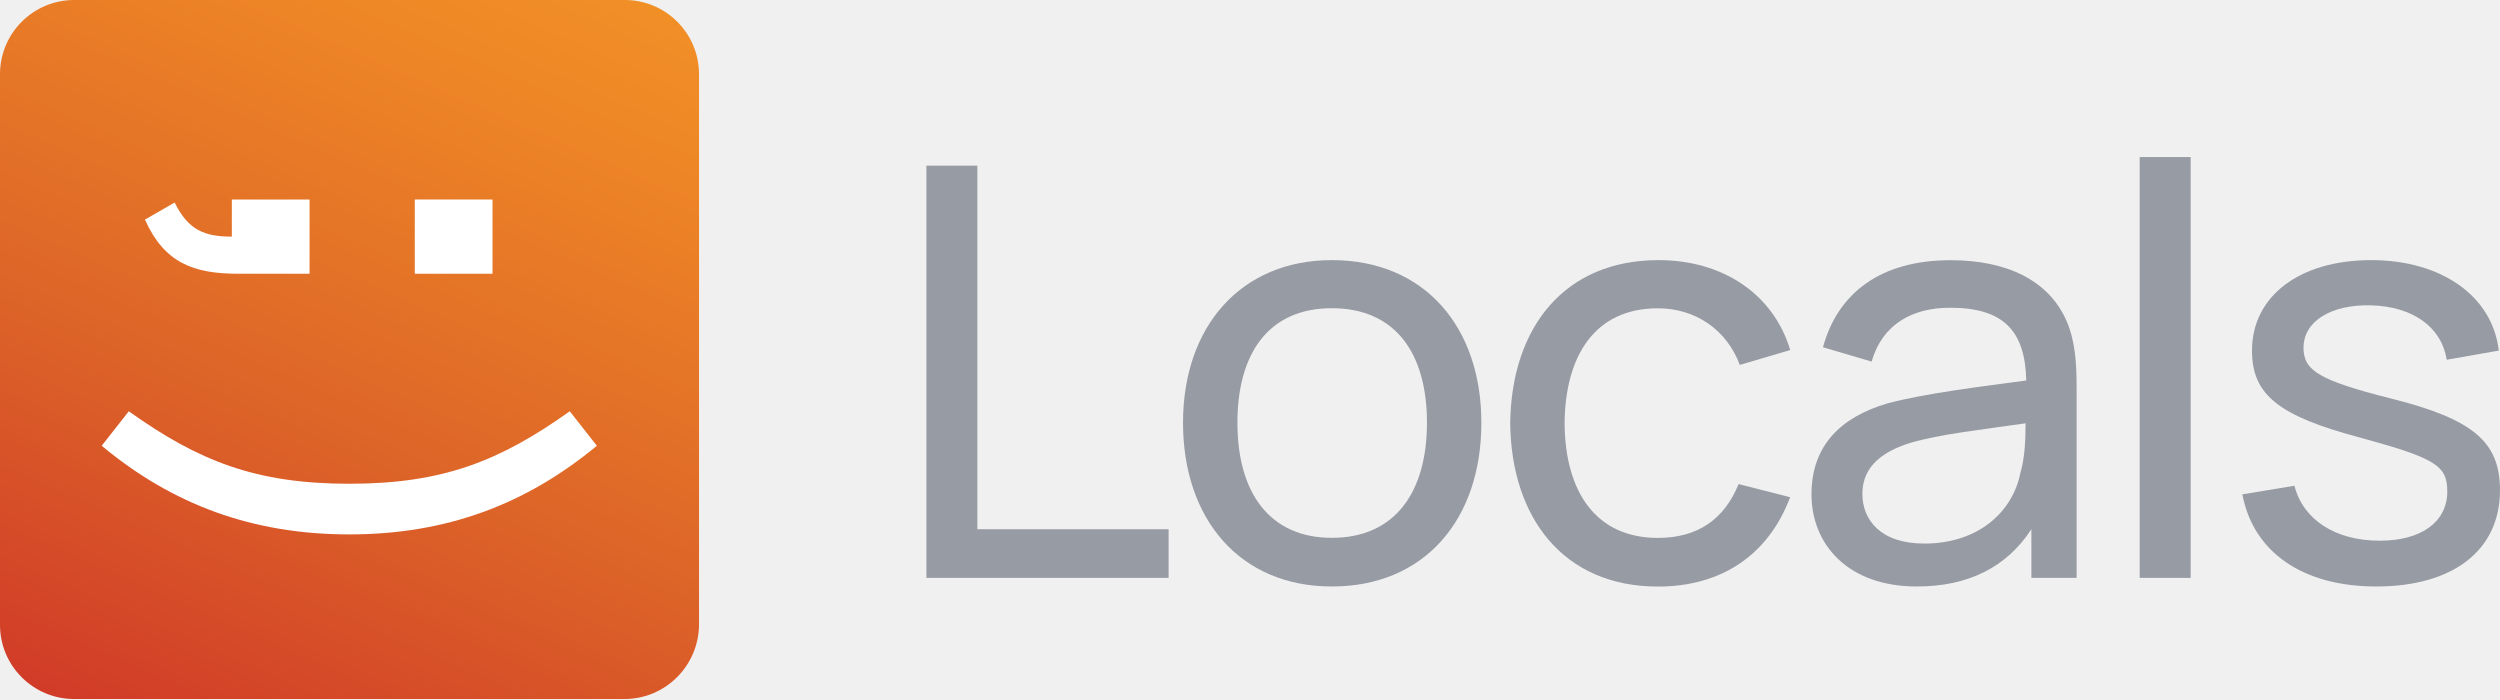
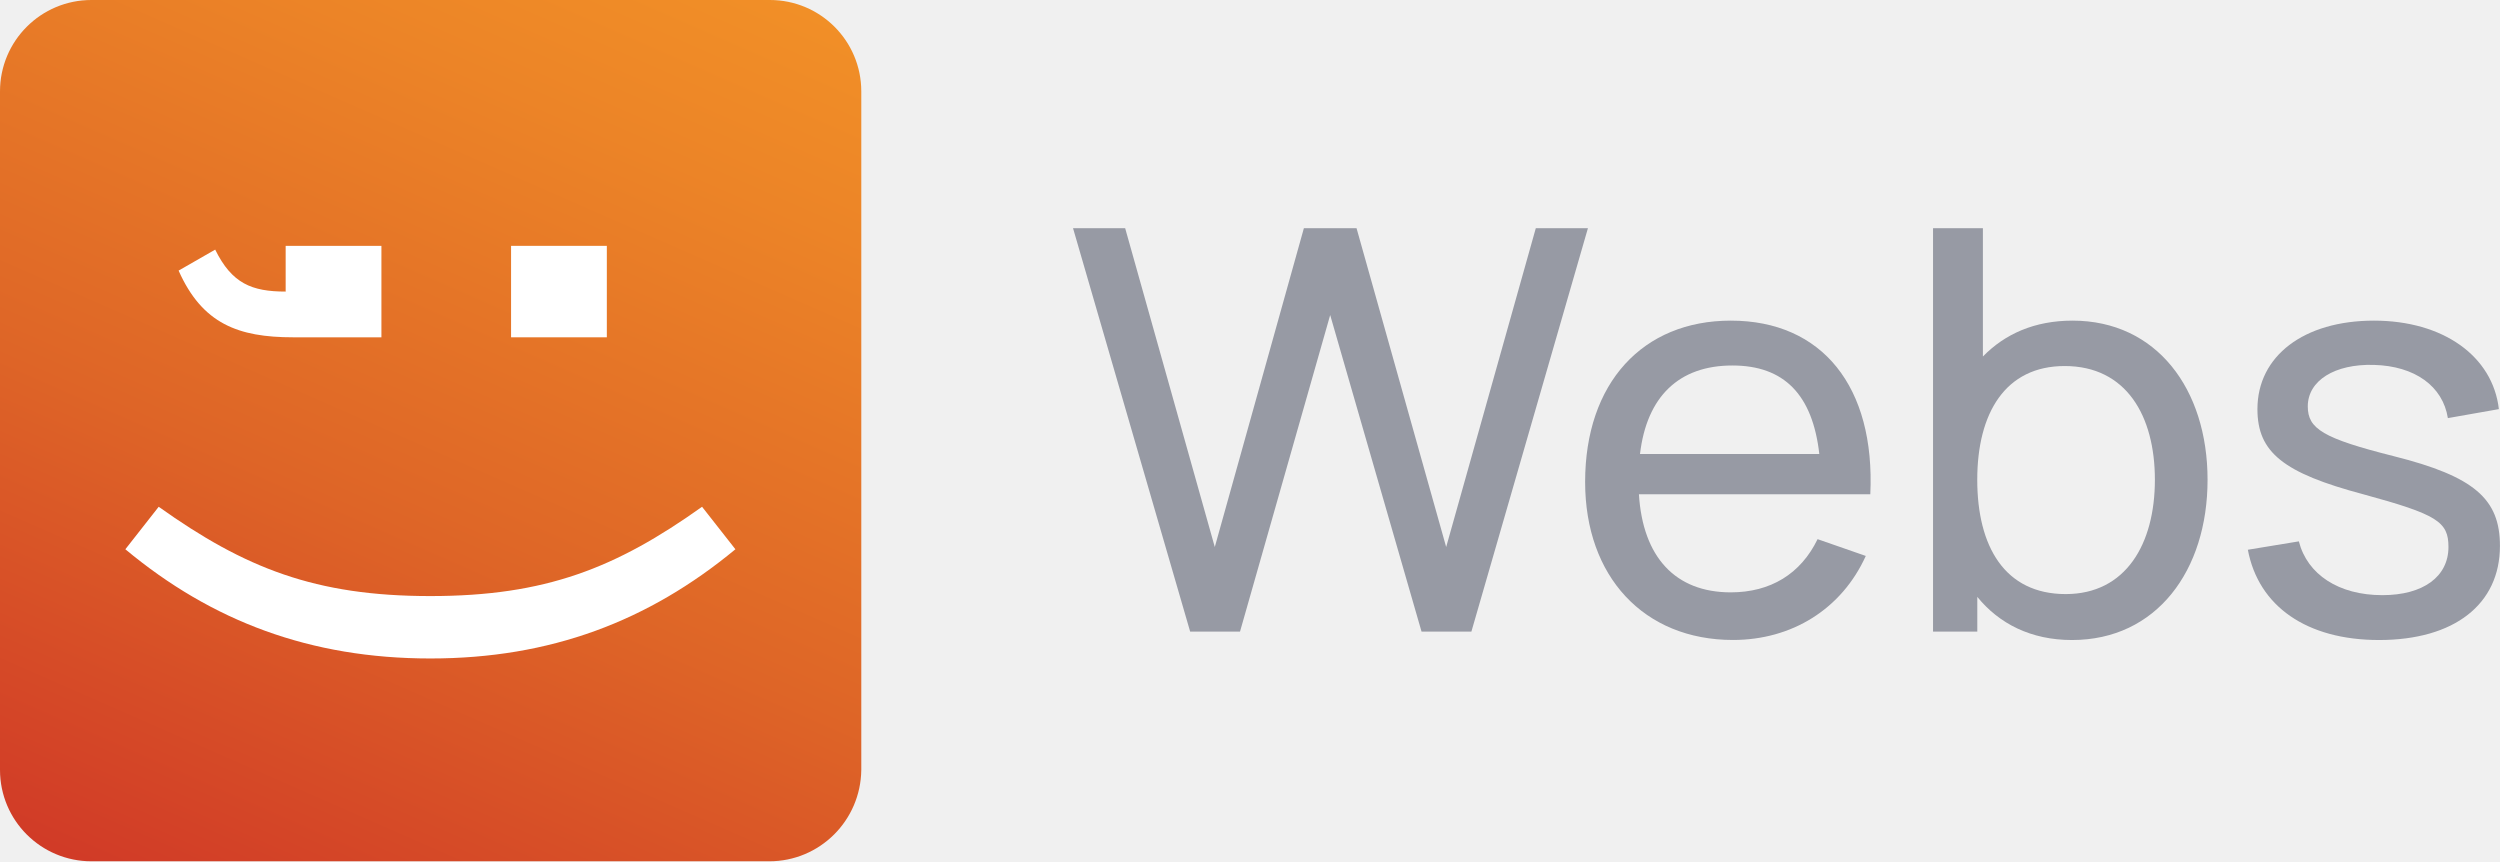
- <svg xmlns="http://www.w3.org/2000/svg" version="1.1" x="0px" y="0px" width="313.9px" height="87.77px" viewBox="0 0 313.9 87.77" style="enable-background:new 0 0 313.9 87.77;" xml:space="preserve">
+ <svg xmlns="http://www.w3.org/2000/svg" version="1.1" x="0px" y="0px" width="464.71px" height="160.1px" viewBox="0 0 464.71 160.1" style="enable-background:new 0 0 464.71 160.1;" xml:space="preserve">
  <style type="text/css">
	.st0{fill:url(#SVGID_1_);}
	.st1{fill:#FFFFFF;}
- 	.st2{fill:#979BA4;}
+ 	.st2{fill:#979AA4;}
	.st3{fill:url(#SVGID_2_);}
</style>
  <defs>
</defs>
  <g>
-     <linearGradient id="SVGID_1_" gradientUnits="userSpaceOnUse" x1="67.285" y1="466.632" x2="22.049" y2="363.715" gradientTransform="matrix(1 0 0 -1 0 457.2414)">
-       <stop offset="0" style="stop-color:#F29127" />
-       <stop offset="0.205" style="stop-color:#ED8426" />
-       <stop offset="0.604" style="stop-color:#DD6528" />
-       <stop offset="1" style="stop-color:#D13C28" />
-     </linearGradient>
-     <path class="st0" d="M78.4,87.77H9.32C4.17,87.77,0,83.6,0,78.45V9.32C0,4.17,4.17,0,9.32,0h69.13c5.15,0,9.32,4.17,9.32,9.32   v69.13C87.72,83.6,83.55,87.77,78.4,87.77z" />
    <g>
-       <path class="st1" d="M71.54,51.64l3.4,4.33C66.06,63.32,56.08,67.1,43.86,67.1S21.6,63.32,12.77,55.97l3.4-4.33    c8.77,6.25,15.95,9.1,27.69,9.1S62.77,57.89,71.54,51.64" />
-       <path class="st1" d="M29.11,25.05h9.76v9.32h-8.99c-5.59,0-9.26-1.37-11.68-6.8l3.73-2.14c1.7,3.45,3.73,4.28,7.18,4.28    L29.11,25.05L29.11,25.05z" />
-       <rect x="52.08" y="25.05" class="st1" width="9.76" height="9.32" />
+       <linearGradient id="SVGID_1_" gradientUnits="userSpaceOnUse" x1="122.734" y1="176.994" x2="40.22" y2="-10.737" gradientTransform="matrix(1 0 0 -1 0 159.8646)">
+         <stop offset="0" style="stop-color:#F29127" />
+         <stop offset="0.205" style="stop-color:#EC8427" />
+         <stop offset="0.604" style="stop-color:#DE6527" />
+         <stop offset="1" style="stop-color:#D13B27" />
+       </linearGradient>
+       <path class="st0" d="M143,160.1H17c-9.4,0-17-7.6-17-17V17C0,7.6,7.6,0,17,0h126.1c9.4,0,17,7.6,17,17v126.1    C160,152.5,152.4,160.1,143,160.1z" />
+       <g>
+         <path class="st1" d="M130.5,94.2l6.2,7.9c-16.2,13.4-34.4,20.3-56.7,20.3s-40.6-6.9-56.7-20.3l6.2-7.9     c16,11.4,29.1,16.6,50.5,16.6S114.5,105.6,130.5,94.2" />
+         <path class="st1" d="M53.1,45.7h17.8v17H54.5c-10.2,0-16.9-2.5-21.3-12.4l6.8-3.9c3.1,6.3,6.8,7.8,13.1,7.8L53.1,45.7L53.1,45.7z     " />
+         <rect x="95" y="45.7" class="st1" width="17.8" height="17" />
+       </g>
+     </g>
+     <g>
+       <path class="st2" d="M199.46,42.42h9.69l16.66,59.26l16.56-59.26h9.79l16.66,59.26l16.66-59.26h9.69l-21.66,74.98h-9.27    l-16.98-58.84L230.5,117.4h-9.27L199.46,42.42z" />
+       <path class="st2" d="M321.72,110.11c7.39,0,13.02-3.44,16.14-9.89l8.96,3.12c-4.48,9.89-13.75,15.62-24.68,15.62    c-16.56,0-27.49-11.77-27.49-29.37c0-18.43,10.73-29.99,27.08-29.99c16.98,0,26.87,12.29,25.93,32.28h-43.01    C305.37,103.55,311.41,110.11,321.72,110.11z M304.85,84.39h33.33c-1.25-11.04-6.56-16.45-16.14-16.45    C312.04,67.93,306.1,73.77,304.85,84.39z" />
+       <path class="st2" d="M410.35,89.18c0,16.87-9.48,29.79-25.2,29.79c-7.6,0-13.54-3.02-17.6-8.02v6.46h-8.23V42.42h9.27v23.85    c4.06-4.17,9.58-6.67,16.66-6.67C400.87,59.6,410.35,72.31,410.35,89.18z M400.56,89.18c0-11.87-5.31-21.14-16.77-21.14    c-11.04,0-16.25,8.75-16.25,21.14c0,12.39,5.1,21.25,16.45,21.25C395.14,110.42,400.56,101.15,400.56,89.18z" />
+       <path class="st2" d="M417.84,102.19l9.48-1.56c1.56,6.14,7.39,10,15.52,10c7.6,0,12.29-3.44,12.29-8.96    c0-4.69-2.08-6.04-15.83-9.79c-14.89-3.96-19.68-7.81-19.68-15.83c0-9.89,8.64-16.45,21.66-16.45c12.81,0,22.08,6.56,23.22,16.45    l-9.48,1.67c-0.94-5.94-6.14-9.69-13.75-9.89c-7.29-0.21-12.29,2.92-12.29,7.71c0,4.17,2.81,5.94,16.04,9.27    c14.89,3.75,19.68,7.92,19.68,16.66c0,10.83-8.44,17.5-22.49,17.5C428.78,118.96,419.82,112.71,417.84,102.19z" />
    </g>
  </g>
-   <g>
-     <path class="st2" d="M116.32,20.8h6.4v45.65h24.01v6.11h-30.41V20.8z" />
-     <path class="st2" d="M148.54,53.08c0-12.15,7.33-20.42,18.69-20.42c11.65,0,18.77,8.41,18.77,20.42c0,12.22-7.19,20.56-18.77,20.56   C155.66,73.64,148.54,65.16,148.54,53.08z M179.17,53.08c0-8.7-3.95-14.38-11.94-14.38c-8.12,0-11.86,5.89-11.86,14.38   c0,8.77,4.03,14.45,11.86,14.45C175.29,67.53,179.17,61.63,179.17,53.08z" />
-     <path class="st2" d="M189.62,53.15c0.15-12.15,6.9-20.49,18.62-20.49c8.13,0,14.45,4.31,16.54,11.29l-6.33,1.87   c-1.65-4.45-5.61-7.11-10.28-7.11c-7.98,0-11.65,6.04-11.72,14.45c0.07,8.63,3.95,14.38,11.72,14.38c5.03,0,8.34-2.37,10.13-6.76   l6.47,1.65c-2.73,7.26-8.63,11.22-16.61,11.22C196.3,73.64,189.76,65.01,189.62,53.15z" />
-     <path class="st2" d="M260.74,48.55v24.01h-5.68v-6.11c-3.09,4.75-7.91,7.19-14.38,7.19c-8.7,0-13.23-5.32-13.23-11.57   c0-6.11,3.67-9.71,9.57-11.43c4.89-1.29,11.64-2.08,17.4-2.87c-0.15-6.18-2.8-9.13-9.57-9.13c-4.67,0-8.48,2.01-9.85,6.76   l-6.11-1.8c1.87-6.83,7.26-10.93,16.03-10.93c7.04,0,12.29,2.52,14.52,7.55C260.53,42.65,260.74,45.46,260.74,48.55z M253.69,59.33   c0.57-1.87,0.64-4.38,0.64-6.18c-5.46,0.79-10.71,1.36-14.45,2.45c-3.24,1.01-6.04,2.8-6.04,6.4c0,3.23,2.23,6.25,7.77,6.25   C248.52,68.25,252.76,64.15,253.69,59.33z" />
-     <path class="st2" d="M268.66,19.72h6.4v52.84h-6.4V19.72z" />
-     <path class="st2" d="M281.55,62.07l6.54-1.08c1.08,4.24,5.1,6.9,10.71,6.9c5.25,0,8.48-2.38,8.48-6.18c0-3.24-1.44-4.17-10.93-6.76   c-10.28-2.73-13.59-5.39-13.59-10.93c0-6.83,5.97-11.36,14.96-11.36c8.84,0,15.24,4.53,16.03,11.36l-6.54,1.15   c-0.65-4.1-4.24-6.69-9.49-6.83c-5.03-0.14-8.49,2.01-8.49,5.32c0,2.87,1.94,4.1,11.08,6.4c10.28,2.59,13.59,5.46,13.59,11.5   c0,7.48-5.82,12.08-15.53,12.08C289.1,73.64,282.92,69.32,281.55,62.07z" />
-   </g>
</svg>
